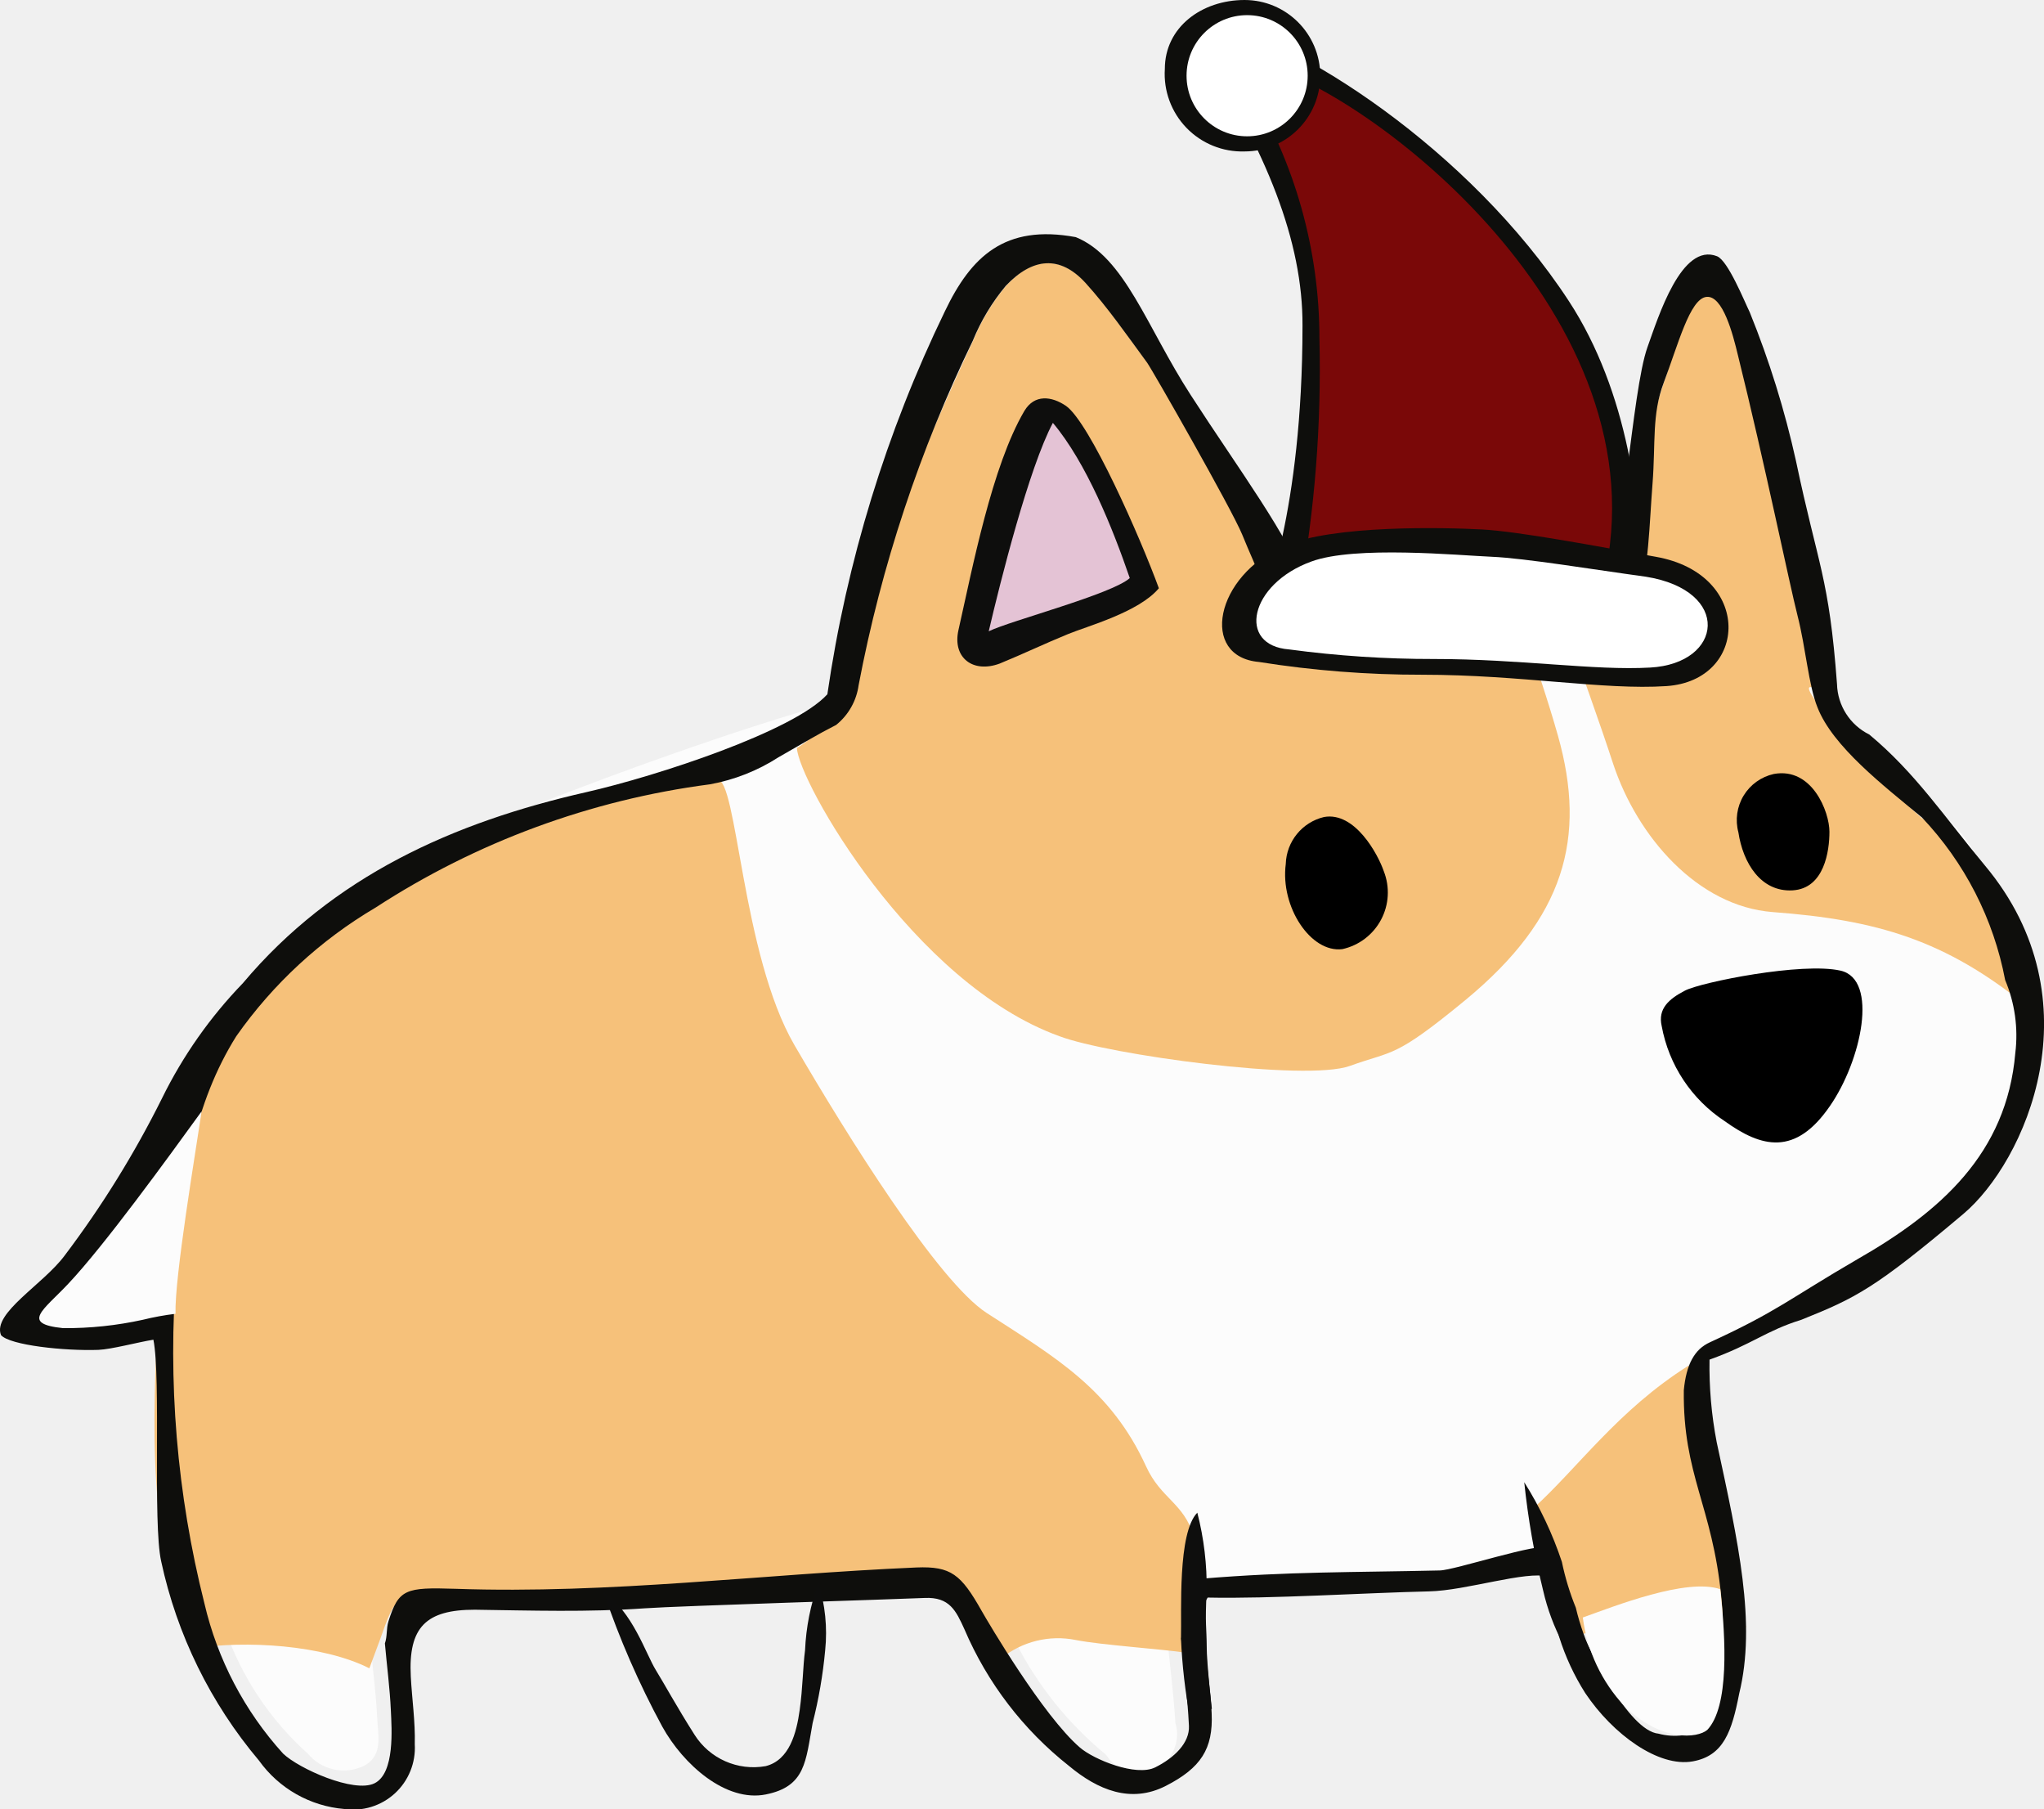
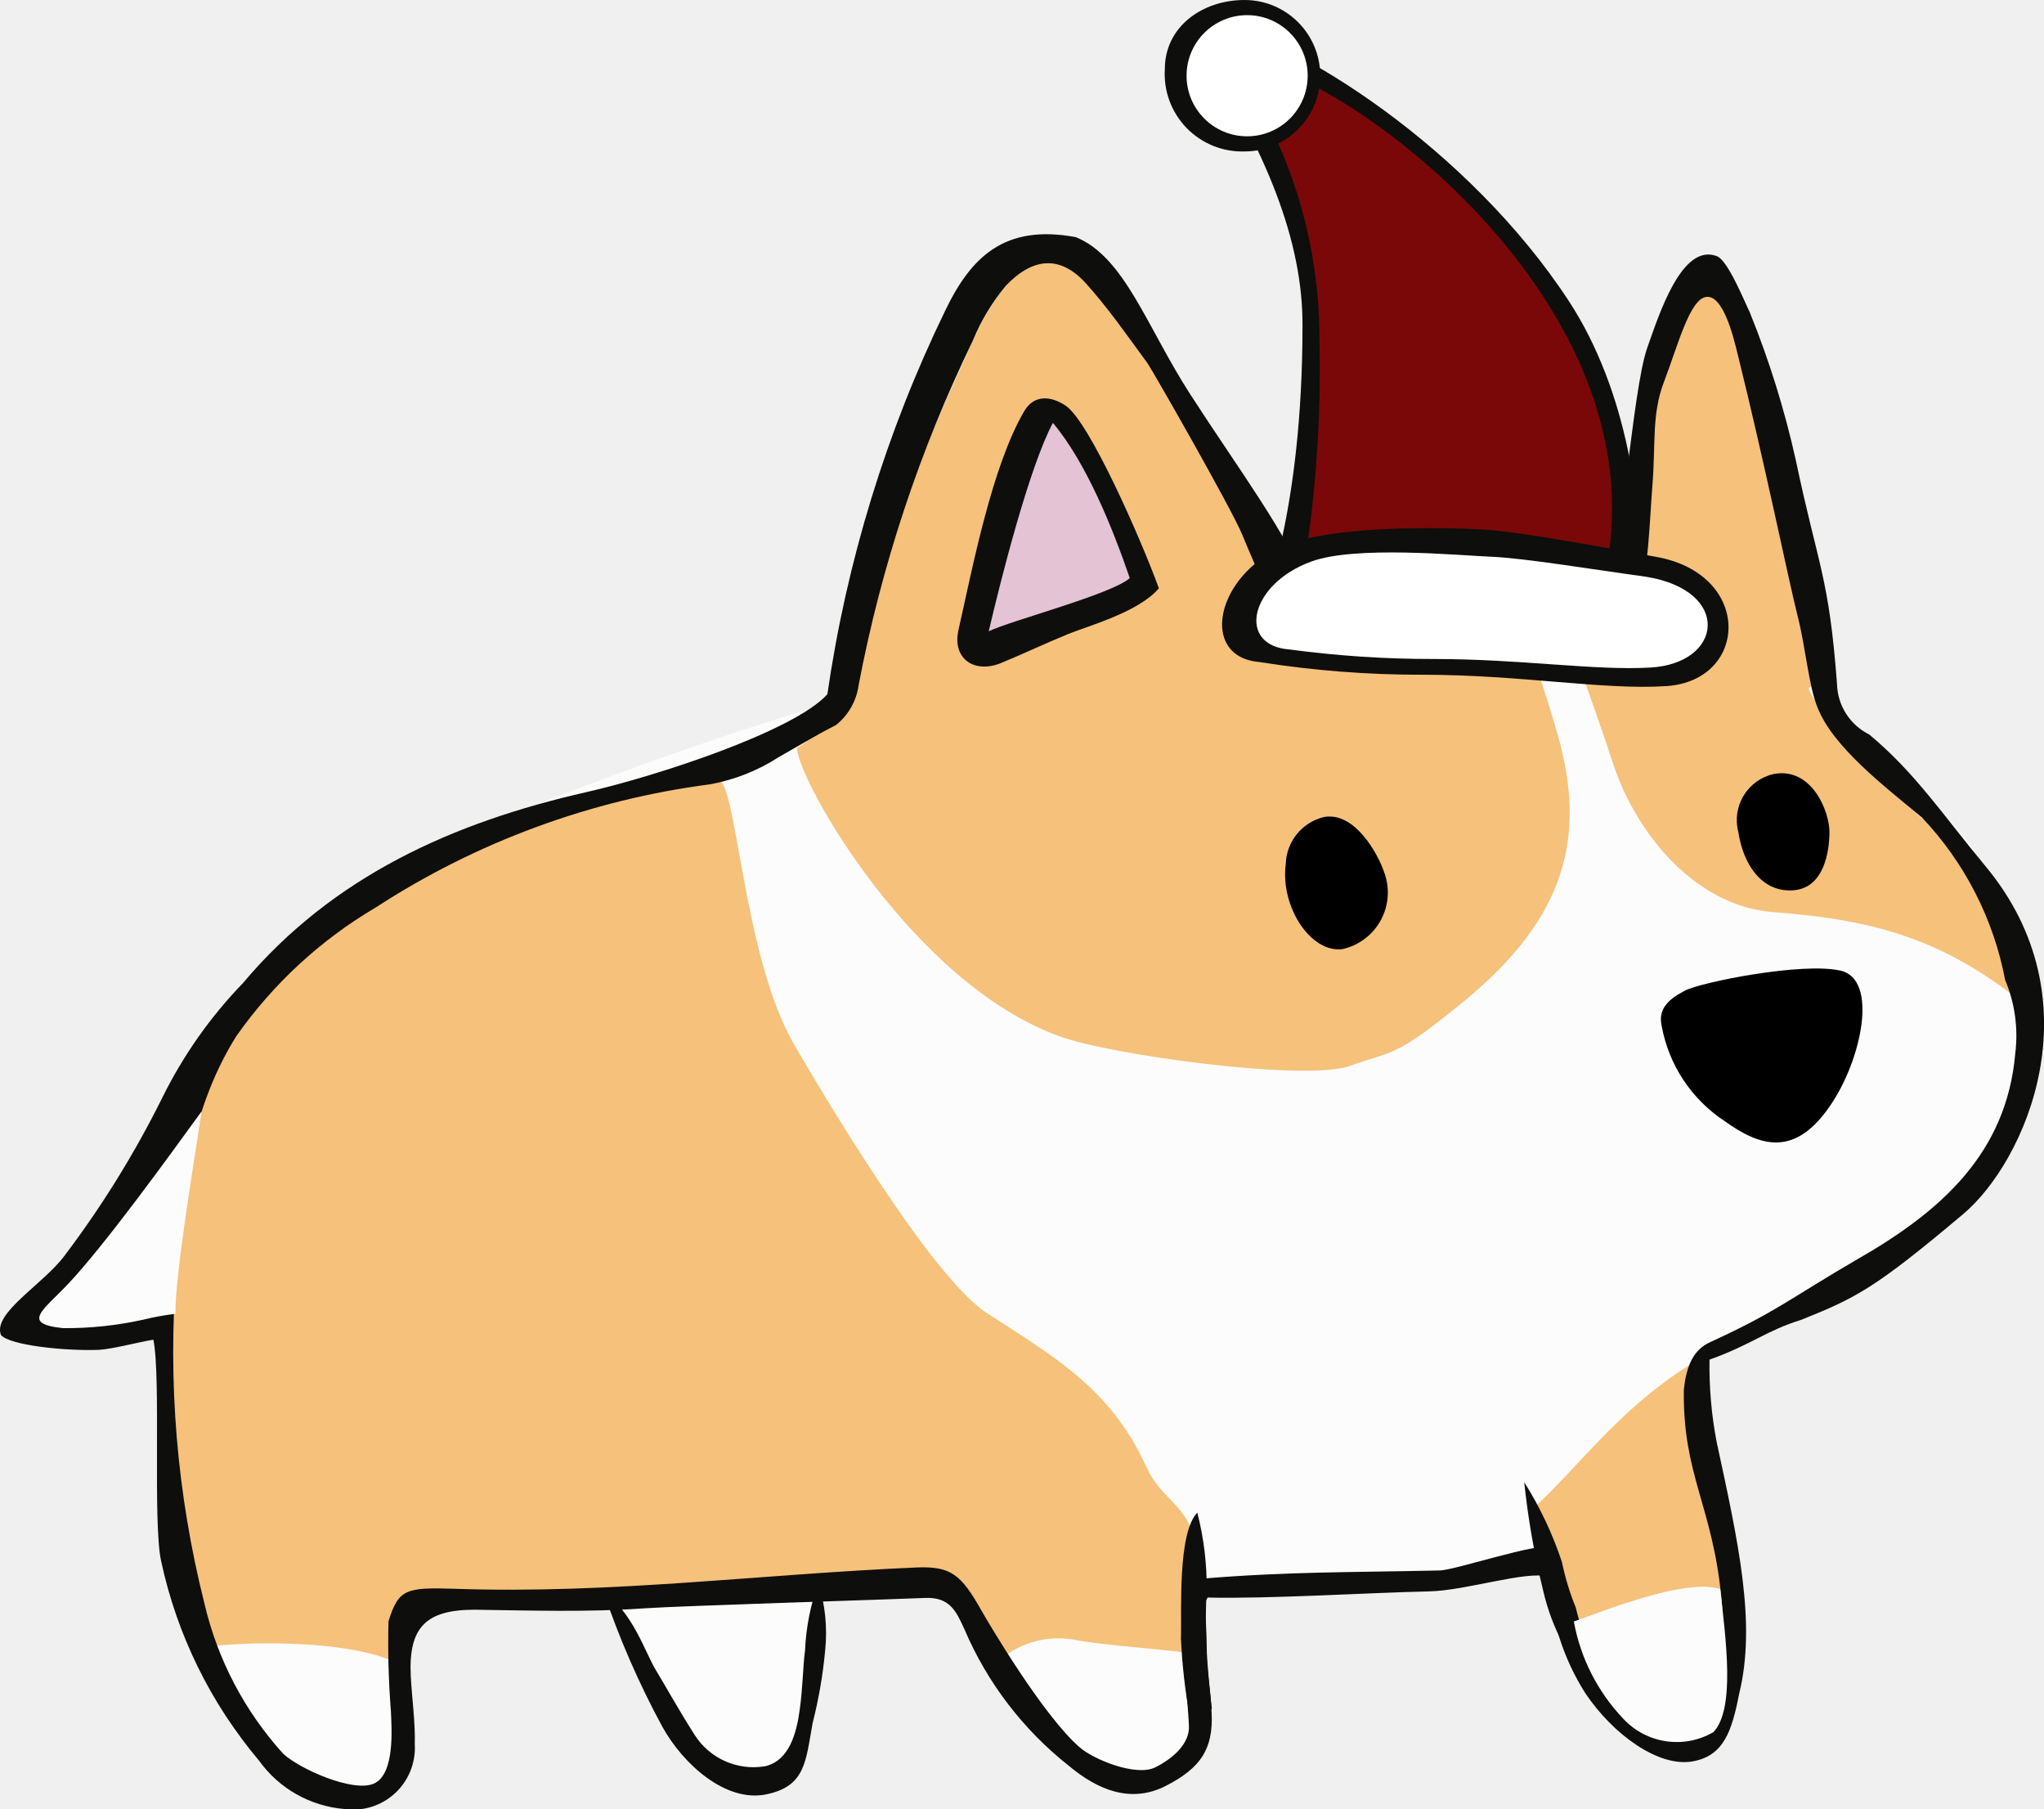
<svg xmlns="http://www.w3.org/2000/svg" viewBox="0 0 102.6 90.77">
  <defs>
    <style>.cls-1{fill:#fcfcfc;}.cls-2{fill:#f6c17a;}.cls-3{fill:#0e0e0c;}.cls-4{fill:#7a0808;}.cls-5{fill:#fff;}.cls-6{fill:#0e0e0d;}.cls-7{fill:#e4c3d5;}</style>
  </defs>
  <g id="Layer_2" data-name="Layer 2">
    <g id="Layer_1-2" data-name="Layer 1">
+       <path class="cls-1" d="M40.92,80.2c-1.67-.22-3.34-.38-5-.66a6.44,6.44,0,0,0-4.95,1c1.4,2.61,1.06,5.25,3.48,7.12.91.7,3.17,1.81,4.41,1.24s1.64-2.83,1.59-3.82C40.38,83.41,41.1,81.9,40.92,80.2Z" />
+       <path class="cls-1" d="M59.92,82.38c-1.48-.19-3.82-.38-5.29-.63a5.64,5.64,0,0,0-4.43.94c1.25,2.34,2.09,3.91,4.25,5.59.81.64,2.84,1.49,3.95,1a3.93,3.93,0,0,0,1.67-3.16C60,84.55,60.08,83.91,59.92,82.38Z" />
      <path class="cls-1" d="M90.29,33.49c-2-1.14-20.43-4.7-29.54-2.75S46.35,34.39,43,35s-15.15,4.77-21,7.44-11.42,8.8-11.88,12.14S8.58,70.85,9,73.58s10.32,5.77,18.92,5.77,30.91.43,31.89,0,14.86-.18,18-1c2.52-.67,7-10.46,7.5-10.71a77.1,77.1,0,0,0,7.57-3.09c2.34-1.29,9.13-6.36,8.88-10.79-.33-5.68-1.53-11.31-5-13.42S92.5,34.77,90.29,33.49Z" />
      <path class="cls-2" d="M40,37.53c.92-.52.81-.85,1.82-1.37a1.74,1.74,0,0,0,.9-1.47c1.13-6.24,3.47-11.87,6.13-17.6a10.45,10.45,0,0,1,1.66-2.76c1.31-1.42,2.68-1.54,4-.14,1.14,1.25,2.07,2.69,3.09,4,.25.34,1,1.45,1.22,1.85,1.12,2.09.93,1.54,1.85,3.14a25,25,0,0,1,1.7,3.63c.36.9.79,1.77,1.08,2.68a2.25,2.25,0,0,0,2.42,1.68c3.51.09,7.09.24,10.61.39.6,1.77,1.21,3.55,1.72,5.35,1.46,5.16.32,9.16-4.6,13.24-3.64,3-3.63,2.54-5.84,3.34S55.63,52.93,53.18,52C45.81,49.35,40.07,39.19,40,37.53Z" />
      <path class="cls-2" d="M79.7,31.58a2.76,2.76,0,0,0,2.55-1.68c.49-1.21.35-5,.48-6.33a14.38,14.38,0,0,1,.77-4.32c.72-1.83.8-4.79,2.55-4.78,1.06,0,1.28,1.76,1.52,2.74C88.9,22.57,90.85,29,91.46,34.46c0,.42-1.2-.57-.36.67a38.4,38.4,0,0,0,5.37,5.93c3.08,2,4.68,5.31,5.28,9.44-4.1-3.33-7.54-4.34-12.77-4.73-3.77-.29-6.79-3.78-8-7.42-.72-2.2-1.55-4.47-2.32-6.67C79,31.68,79.36,31.61,79.7,31.58Z" />
      <path class="cls-2" d="M84.76,68.53c-3.56,2.24-5.59,5.18-7.86,7.22a21.44,21.44,0,0,1,1,3.71,26.93,26.93,0,0,1,.47,2.83c1.82-.66,7.34-1.3,9.28-.62C85.94,75.46,85.17,69.28,84.76,68.53Z" />
-       <path class="cls-1" d="M58.58,82.08c-1.27-.19-2.55-.32-3.81-.57a4.49,4.49,0,0,0-3.79.9,17.65,17.65,0,0,0,4.54,5.65A1.93,1.93,0,0,0,59,86.47C58.91,85,58.72,83.54,58.58,82.08Z" />
-       <path class="cls-1" d="M18.63,82.82a11.64,11.64,0,0,0-7.34-1.08A14.94,14.94,0,0,0,15.45,88a2.34,2.34,0,0,0,2.81.62c1-.52.71-1.57.67-2.45C18.88,85.07,18.73,83.94,18.63,82.82Z" />
+       <path class="cls-1" d="M59.72,82.19c-1.66-.22-3.34-.38-5-.66a6.4,6.4,0,0,0-4.95,1c1.4,2.61,2,4.58,4.45,6.45.91.71,2.83.64,4.08.07s2-.8,1.92-1.79C60.15,85.59,59.9,83.89,59.72,82.19Z" />
+       <path class="cls-1" d="M19.77,83a17.2,17.2,0,0,0-9.65-1.26c.59,3.22,1.14,6.57,5.47,7.33a3.37,3.37,0,0,0,3.69.72c1.34-.61.94-1.83.88-2.85C20.1,85.64,19.91,84.33,19.77,83Z" />
      <path class="cls-3" d="M82.29,29.69c.21-4.11-.59-10.07-3.54-14.58-5-7.65-13.73-13.19-17.93-14,.29.42-.85.89-.59,1.29,3.34,5.2,5.17,9.7,5.15,13.94,0,9.42-2,14-2,14S78.34,31.63,82.29,29.69Z" />
      <path class="cls-4" d="M80.48,29.18c3.2-13.28-11.94-24.75-17.33-26,.24.38-.68.8-.48,1.17A24.23,24.23,0,0,1,66.23,17a62.71,62.71,0,0,1-1,12.78S77.3,30.93,80.48,29.18Z" />
      <path class="cls-3" d="M58.47,3.46a3.89,3.89,0,0,0,4,4.14,3.8,3.8,0,1,0,0-7.6C60.33,0,58.47,1.36,58.47,3.46Z" />
      <circle class="cls-5" cx="62.6" cy="3.8" r="3.04" />
      <path d="M92.39,48.71c-1.93-.44-7,.58-7.81,1s-1.37.91-1.17,1.78a7.27,7.27,0,0,0,3.16,4.77c1.86,1.34,3.55,1.76,5.28-.75C93.44,53.22,94.31,49.15,92.39,48.71Z" />
-       <path class="cls-2" d="M59.55,82.94c.3-1.15-.43-4.94.37-5.86-.51-1.67-1.65-1.87-2.39-3.49-1.77-3.87-4.5-5.44-8-7.7-2.44-1.58-7-8.89-9.65-13.44S37,39,36,39.13a45,45,0,0,0-17.78,6.46C15,47.68,12.27,50,10.64,53S8.25,60.64,8,64.53C7.71,70.41,7.28,76.41,9.35,82a4.66,4.66,0,0,0,.4.72c2.56-.41,6.46-.18,8.79,1,.13-.37.38-1,.51-1.37.84-2.37.8-2.33,3.28-2.25,2.67.22,15.75-.73,23.62-1,1.74-.07,1.47.17,2.31,1.75.33.61,1.61,1.72,2,2.37A4.51,4.51,0,0,1,54,82.3C55.26,82.55,58.28,82.75,59.55,82.94Z" />
+       <path class="cls-2" d="M59.55,82.94c.3-1.15-.43-4.94.37-5.86-.51-1.67-1.65-1.87-2.39-3.49-1.77-3.87-4.5-5.44-8-7.7-2.44-1.58-7-8.89-9.65-13.44S37,39,36,39.13a45,45,0,0,0-17.78,6.46C15,47.68,12.27,50,10.64,53S8.25,60.64,8,64.53A79.66,79.66,0,0,0,9.35,82a4.66,4.66,0,0,0,.4.72c2.56-.41,7.89-.43,10.22.76.13-.37-.19-.64-.06-1,.84-2.36-.06-2.44,2.42-2.36,2.67.22,15.75-.73,23.62-1,1.74-.07,1.47.17,2.31,1.75.33.61,1.61,1.72,2,2.37A4.51,4.51,0,0,1,54,82.3C55.26,82.55,58.28,82.75,59.55,82.94Z" />
      <path d="M91.83,41.74c0-1-.87-3.25-2.79-2.9a2.37,2.37,0,0,0-1.78,2.93c.23,1.53,1.12,3,2.72,2.91S91.83,42.69,91.83,41.74Z" />
      <path d="M67.38,47.63a2.91,2.91,0,0,0,2.08-3.91c-.29-.85-1.45-3-3-2.72a2.5,2.5,0,0,0-1.92,2.36C64.26,45.5,65.79,47.83,67.38,47.63Z" />
-       <path class="cls-3" d="M86.17,72.37c1.08,5,2,9.08,1.13,12.62-.37,1.9-.78,3.12-2.33,3.4-1.71.31-4-1.34-5.4-3.43a11.92,11.92,0,0,1-1.84-5.84c-1.13-.31-4.12.7-6,.74-3.12.07-8,.38-11.11.31-.49.76-.11,1.11-.07,2.42,0,1.13.23,2.26.27,3.39.08,1.78-.54,2.74-2.3,3.64s-3.42.2-4.86-1a17.48,17.48,0,0,1-5.25-6.86c-.42-.92-.74-1.63-2-1.57s-12.4.4-14.06.52c-2.83.2-5.68.11-8.52.07-2.44,0-3.34.87-3.21,3.35.06,1.14.23,2.27.2,3.4a3.1,3.1,0,0,1-3.54,3.25A5.86,5.86,0,0,1,13,88.35a23,23,0,0,1-4.91-10c-.43-1.91,0-9.17-.39-11.12-.8.13-2.09.48-2.76.51C3.24,67.8.5,67.51.05,67c-.44-1.11,2.12-2.54,3.2-4a50.12,50.12,0,0,0,4.88-7.88,22.72,22.72,0,0,1,4.06-5.78c4.53-5.39,10.59-8.08,17.25-9.59,3.55-.81,10.42-3.06,12.09-4.91a65.67,65.67,0,0,1,5.9-19.22c1.31-2.74,3-4.38,6.57-3.72,2.46,1,3.56,4.51,5.76,7.91,2.4,3.72,5,7.18,5.79,9.57.75-.2,14.58.21,14.93-.2,1-1.15,1.41-9.53,2.22-11.77.54-1.5,1.7-5.26,3.49-4.55.55.22,1.37,2.26,1.64,2.81a46.67,46.67,0,0,1,2.32,7.46c1.11,5.28,1.66,5.81,2.06,11.2a2.91,2.91,0,0,0,1.62,2.53c2.33,1.94,3.75,4.11,5.81,6.58,5.67,6.79,2,14.88-1.09,17.48-4.45,3.75-5.39,4.21-8.13,5.31-1.78.55-2.46,1.23-4.61,2A20.2,20.2,0,0,0,86.17,72.37ZM83.25,87a3.12,3.12,0,0,0,2.35-.3,14.88,14.88,0,0,0,.8-6.57c-.45-4.58-1.93-6.1-1.88-10.36.12-1.3.54-2.06,1.31-2.41,3.4-1.56,4-2.19,7.39-4.16,4.18-2.39,7.51-5.31,7.94-10.36a7.19,7.19,0,0,0-.51-3.66,16.25,16.25,0,0,0-4.18-8.16c-1.93-1.6-4.47-3.55-5.24-5.52-.45-1.11-.59-3-1-4.6s-1.67-7.75-3-13.1c-.24-1-.75-3-1.58-2.9s-1.42,2.41-2.14,4.31c-.6,1.59-.4,3-.56,5.06s-.2,4.38-.69,5.59a2.76,2.76,0,0,1-2.55,1.68,6.23,6.23,0,0,1-1,.1c-.58,0-9.35-.37-12.86-.46a2.25,2.25,0,0,1-2.42-1.68c-.29-.91-.72-1.78-1.08-2.68-.52-1.27-4.52-8.28-4.77-8.62-1-1.36-2-2.8-3.09-4-1.28-1.4-2.65-1.28-4,.14a10.45,10.45,0,0,0-1.66,2.76A69.06,69.06,0,0,0,43.1,34.38a3.1,3.1,0,0,1-1.13,2c-1,.51-1.43.79-2.89,1.62a9.46,9.46,0,0,1-3.45,1.36,40.34,40.34,0,0,0-16.77,6.18,22.51,22.51,0,0,0-7,6.46c-2.09,3.33-2.79,7.34-3,11.69a51.66,51.66,0,0,0,1.4,16.77,16.94,16.94,0,0,0,3.95,7.54c.78.75,3.56,2,4.59,1.49s.86-2.76.82-3.64c-.05-1.13-.2-2.25-.3-3.38.13-.37.06-.73.18-1.11.51-1.62.86-1.71,3.35-1.63C30.69,80,38.14,79,46,78.66c1.74-.07,2.24.35,3.27,2.17.34.6,3.08,5.26,4.93,6.86.7.61,2.83,1.48,3.79,1s1.73-1.23,1.69-2.08c-.07-1.46-.26-2.92-.39-4.39.29-1.14.25-2.09,1.05-3,4.39-.36,7.52-.31,11.92-.41.73,0,5.07-1.45,5.51-1.14s1.35,3.63,1.67,4.33S81.73,86.86,83.25,87Z" />
+       <path class="cls-3" d="M86.17,72.37c1.08,5,2,9.08,1.13,12.62-.37,1.9-.78,3.12-2.33,3.4-1.71.31-4-1.34-5.4-3.43a11.92,11.92,0,0,1-1.84-5.84c-1.13-.31-4.12.7-6,.74-3.12.07-8,.38-11.11.31-.49.76-.11,1.11-.07,2.42,0,1.13.23,2.26.27,3.39.08,1.78-.54,2.74-2.3,3.64s-3.42.2-4.86-1a17.48,17.48,0,0,1-5.25-6.86c-.42-.92-.74-1.63-2-1.57s-12.4.4-14.06.52c-2.83.2-5.68.11-8.52.07-2.44,0-3.34.87-3.21,3.35.06,1.14.23,2.27.2,3.4a3.1,3.1,0,0,1-3.54,3.25A5.86,5.86,0,0,1,13,88.35a23,23,0,0,1-4.91-10c-.43-1.91,0-9.17-.39-11.12-.8.13-2.09.48-2.76.51C3.24,67.8.5,67.51.05,67c-.44-1.11,2.12-2.54,3.2-4a50.12,50.12,0,0,0,4.88-7.88,22.72,22.72,0,0,1,4.06-5.78c4.53-5.39,10.59-8.08,17.25-9.59,3.55-.81,10.42-3.06,12.09-4.91a65.67,65.67,0,0,1,5.9-19.22c1.31-2.74,3-4.38,6.57-3.72,2.46,1,3.56,4.51,5.76,7.91,2.4,3.72,5,7.18,5.79,9.57.75-.2,14.58.21,14.93-.2,1-1.15,1.41-9.53,2.22-11.77.54-1.5,1.7-5.26,3.49-4.55.55.22,1.37,2.26,1.64,2.81a46.67,46.67,0,0,1,2.32,7.46c1.11,5.28,1.66,5.81,2.06,11.2a2.91,2.91,0,0,0,1.62,2.53c2.33,1.94,3.75,4.11,5.81,6.58,5.67,6.79,2,14.88-1.09,17.48-4.45,3.75-5.39,4.21-8.13,5.31-1.78.55-2.46,1.23-4.61,2A20.2,20.2,0,0,0,86.17,72.37ZM83.25,87a3.12,3.12,0,0,0,2.35-.3,14.88,14.88,0,0,0,.8-6.57c-.45-4.58-1.93-6.1-1.88-10.36.12-1.3.54-2.06,1.31-2.41,3.4-1.56,4-2.19,7.39-4.16,4.18-2.39,7.51-5.31,7.94-10.36a7.19,7.19,0,0,0-.51-3.66,16.25,16.25,0,0,0-4.18-8.16c-1.93-1.6-4.47-3.55-5.24-5.52-.45-1.11-.59-3-1-4.6s-1.67-7.75-3-13.1c-.24-1-.75-3-1.58-2.9s-1.42,2.41-2.14,4.31c-.6,1.59-.4,3-.56,5.06s-.2,4.38-.69,5.59a2.76,2.76,0,0,1-2.55,1.68,6.23,6.23,0,0,1-1,.1c-.58,0-9.35-.37-12.86-.46a2.25,2.25,0,0,1-2.42-1.68c-.29-.91-.72-1.78-1.08-2.68-.52-1.27-4.52-8.28-4.77-8.62-1-1.36-2-2.8-3.09-4-1.28-1.4-2.65-1.28-4,.14a10.45,10.45,0,0,0-1.66,2.76A69.06,69.06,0,0,0,43.1,34.38a3.1,3.1,0,0,1-1.13,2c-1,.51-1.43.79-2.89,1.62a9.46,9.46,0,0,1-3.45,1.36,40.34,40.34,0,0,0-16.77,6.18,22.51,22.51,0,0,0-7,6.46c-2.09,3.33-2.79,7.34-3,11.69a51.66,51.66,0,0,0,1.4,16.77,16.94,16.94,0,0,0,3.95,7.54c.78.75,3.56,2,4.59,1.49s.86-2.76.82-3.64a44.18,44.18,0,0,1-.12-4.49c.51-1.62.86-1.71,3.35-1.63C30.69,80,38.14,79,46,78.66c1.74-.07,2.24.35,3.27,2.17.34.6,3.08,5.26,4.93,6.86.7.61,2.83,1.48,3.79,1s1.73-1.23,1.69-2.08c-.07-1.46-.26-2.92-.39-4.39.29-1.14.25-2.09,1.05-3,4.39-.36,7.52-.31,11.92-.41.73,0,5.07-1.45,5.51-1.14s1.35,3.63,1.67,4.33S81.73,86.86,83.25,87Z" />
      <path class="cls-3" d="M83.65,34.43c-3.15.21-7.31-.57-12.26-.57a51.71,51.71,0,0,1-8.19-.64c-3-.26-2.21-4.33,1.25-5.82,2.47-1.07,8.07-.93,9.94-.83s5.82.85,8.72,1.37C88,28.8,87.78,34.15,83.65,34.43Z" />
      <path class="cls-5" d="M82.83,33.5c-2.79.16-6.48-.43-10.86-.43a54,54,0,0,1-7.26-.48c-2.63-.2-2-3.28,1.11-4.41,2.19-.81,7.4-.31,9.06-.24s5.16.65,7.73,1C86.94,29.63,86.5,33.3,82.83,33.5Z" />
      <path class="cls-1" d="M10.12,55.77c-1.71,2.36-4.87,6.72-6.7,8.66-1.23,1.31-2.41,2-.25,2.22a18,18,0,0,0,4-.42,13.59,13.59,0,0,1,1.64-.3C8.76,64.1,9.81,57.87,10.12,55.77Z" />
      <path class="cls-6" d="M58.17,29.52c-1,1.2-3.59,1.9-4.56,2.3-1.15.47-2.26,1-3.43,1.48-1.35.5-2.38-.3-2.07-1.68.71-3.14,1.68-8.23,3.31-11,.51-.85,1.37-.74,2.09-.25C54.7,21.21,57.25,27,58.17,29.52Zm-4.93-5.13a27.16,27.16,0,0,0-3,6.72,11.12,11.12,0,0,0,3-1.51C51.62,28,54.93,26.36,53.24,24.39Z" />
      <path class="cls-7" d="M52.85,21.22c1.68,2,3,5.28,3.86,7.79-.9.81-6,2.14-7.08,2.67C50.21,29.19,51.65,23.47,52.85,21.22Z" />
      <path class="cls-6" d="M76.51,74.38a18.31,18.31,0,0,1,1.89,4,13.16,13.16,0,0,0,.7,2.3A12.05,12.05,0,0,0,80,83.2c-.44-.19-1.2-.24-1.54-.7a10.85,10.85,0,0,1-1-2.68A40.14,40.14,0,0,1,76.51,74.38Z" />
      <path class="cls-6" d="M32.92,83.81c-.51-.83-1.16-2.92-2.62-3.91a43.21,43.21,0,0,0,2.94,6.74c1.06,1.92,3.2,3.81,5.2,3.41s2-1.66,2.35-3.58a23.51,23.51,0,0,0,.63-3.65,8.41,8.41,0,0,0-.34-3.38,11.28,11.28,0,0,0-.67,3.38c-.11.82-.11,1.86-.27,3s-.51,2.51-1.71,2.81a3.5,3.5,0,0,1-3.57-1.58C34,85.7,33.27,84.37,32.92,83.81Z" />
      <path class="cls-6" d="M60.1,75.91a14.89,14.89,0,0,1,.47,3.94c-.09,1.7,0,1.83,0,2.74s.26,3.16.26,3.16l-1.09.48a28.39,28.39,0,0,1-.46-4C59.32,80.88,59.1,76.93,60.1,75.91Z" />
-       <path class="cls-1" d="M86.35,79.75c-1.7-.58-5.3.85-6.9,1.42a8,8,0,0,0,2.1,4.46c1.87,1.8,3.66,1.6,4.15,1.18C86.8,85.64,86.63,82.29,86.35,79.75Z" />
+       <path class="cls-1" d="M86.35,79.75c-1.7-.58-5.75,1.06-7.35,1.62a9.55,9.55,0,0,0,2.49,4.89,3.66,3.66,0,0,0,4.52.66C87.11,85.75,86.63,82.29,86.35,79.75Z" />
    </g>
  </g>
</svg>
